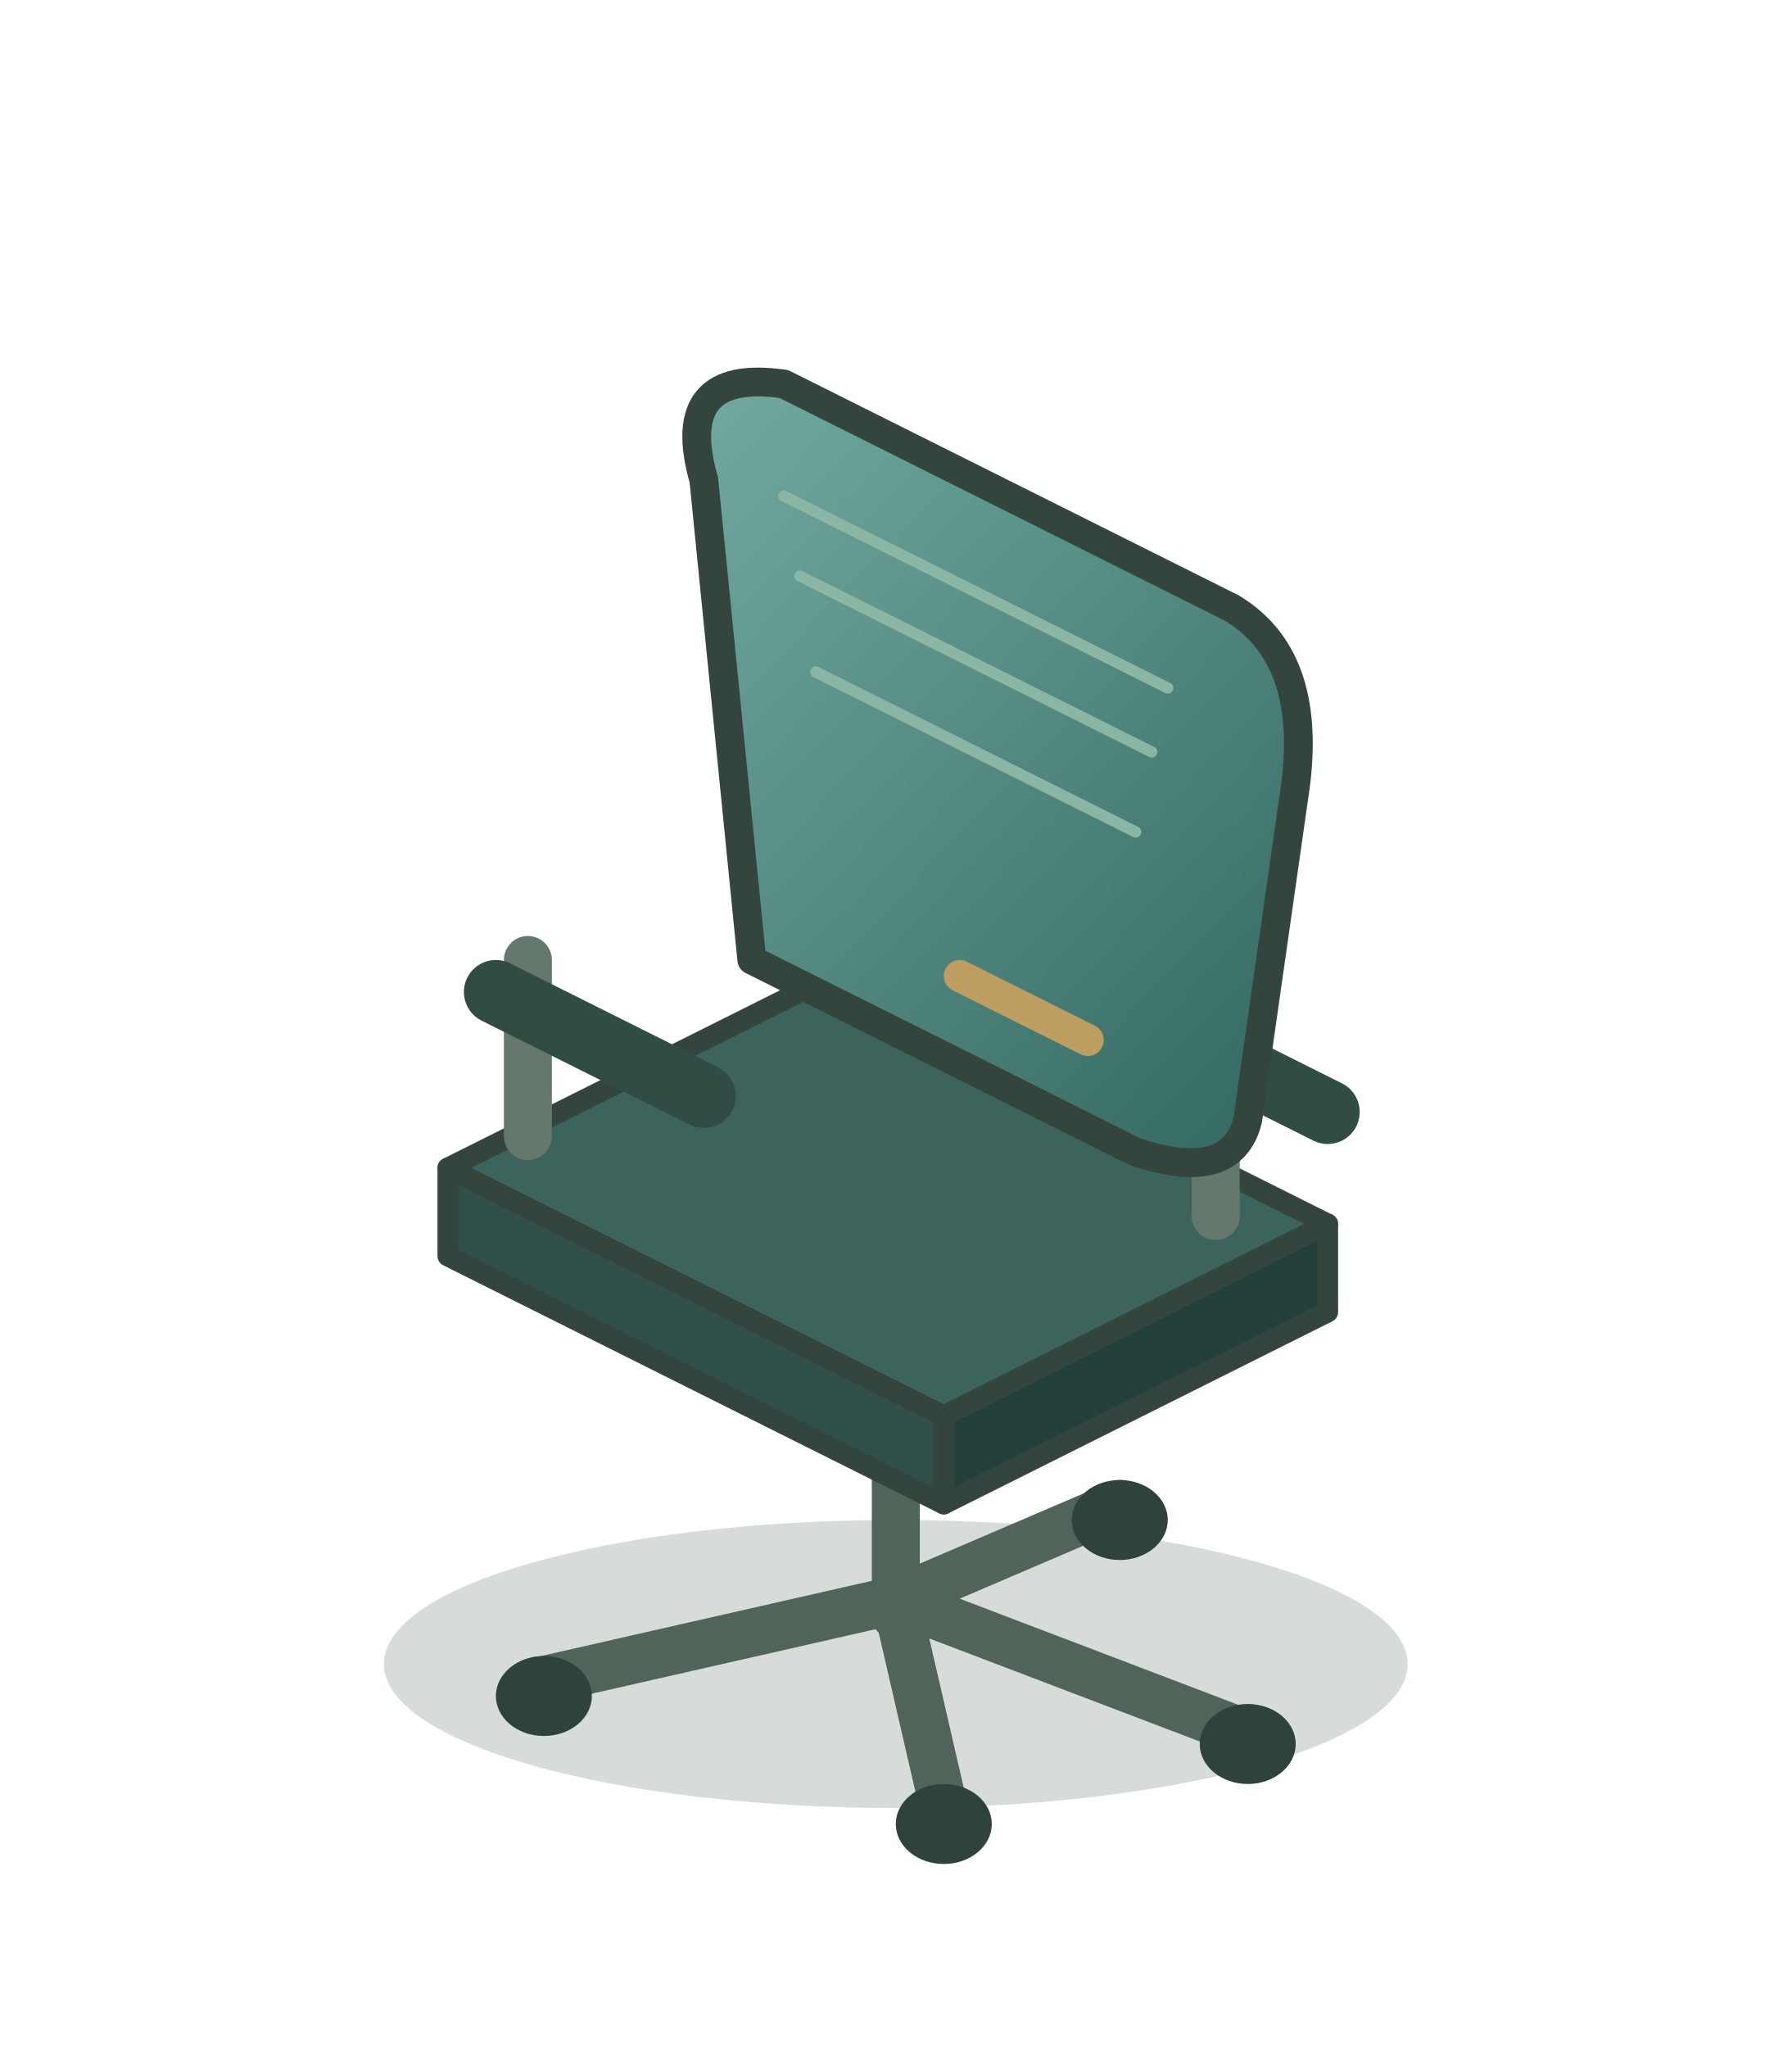
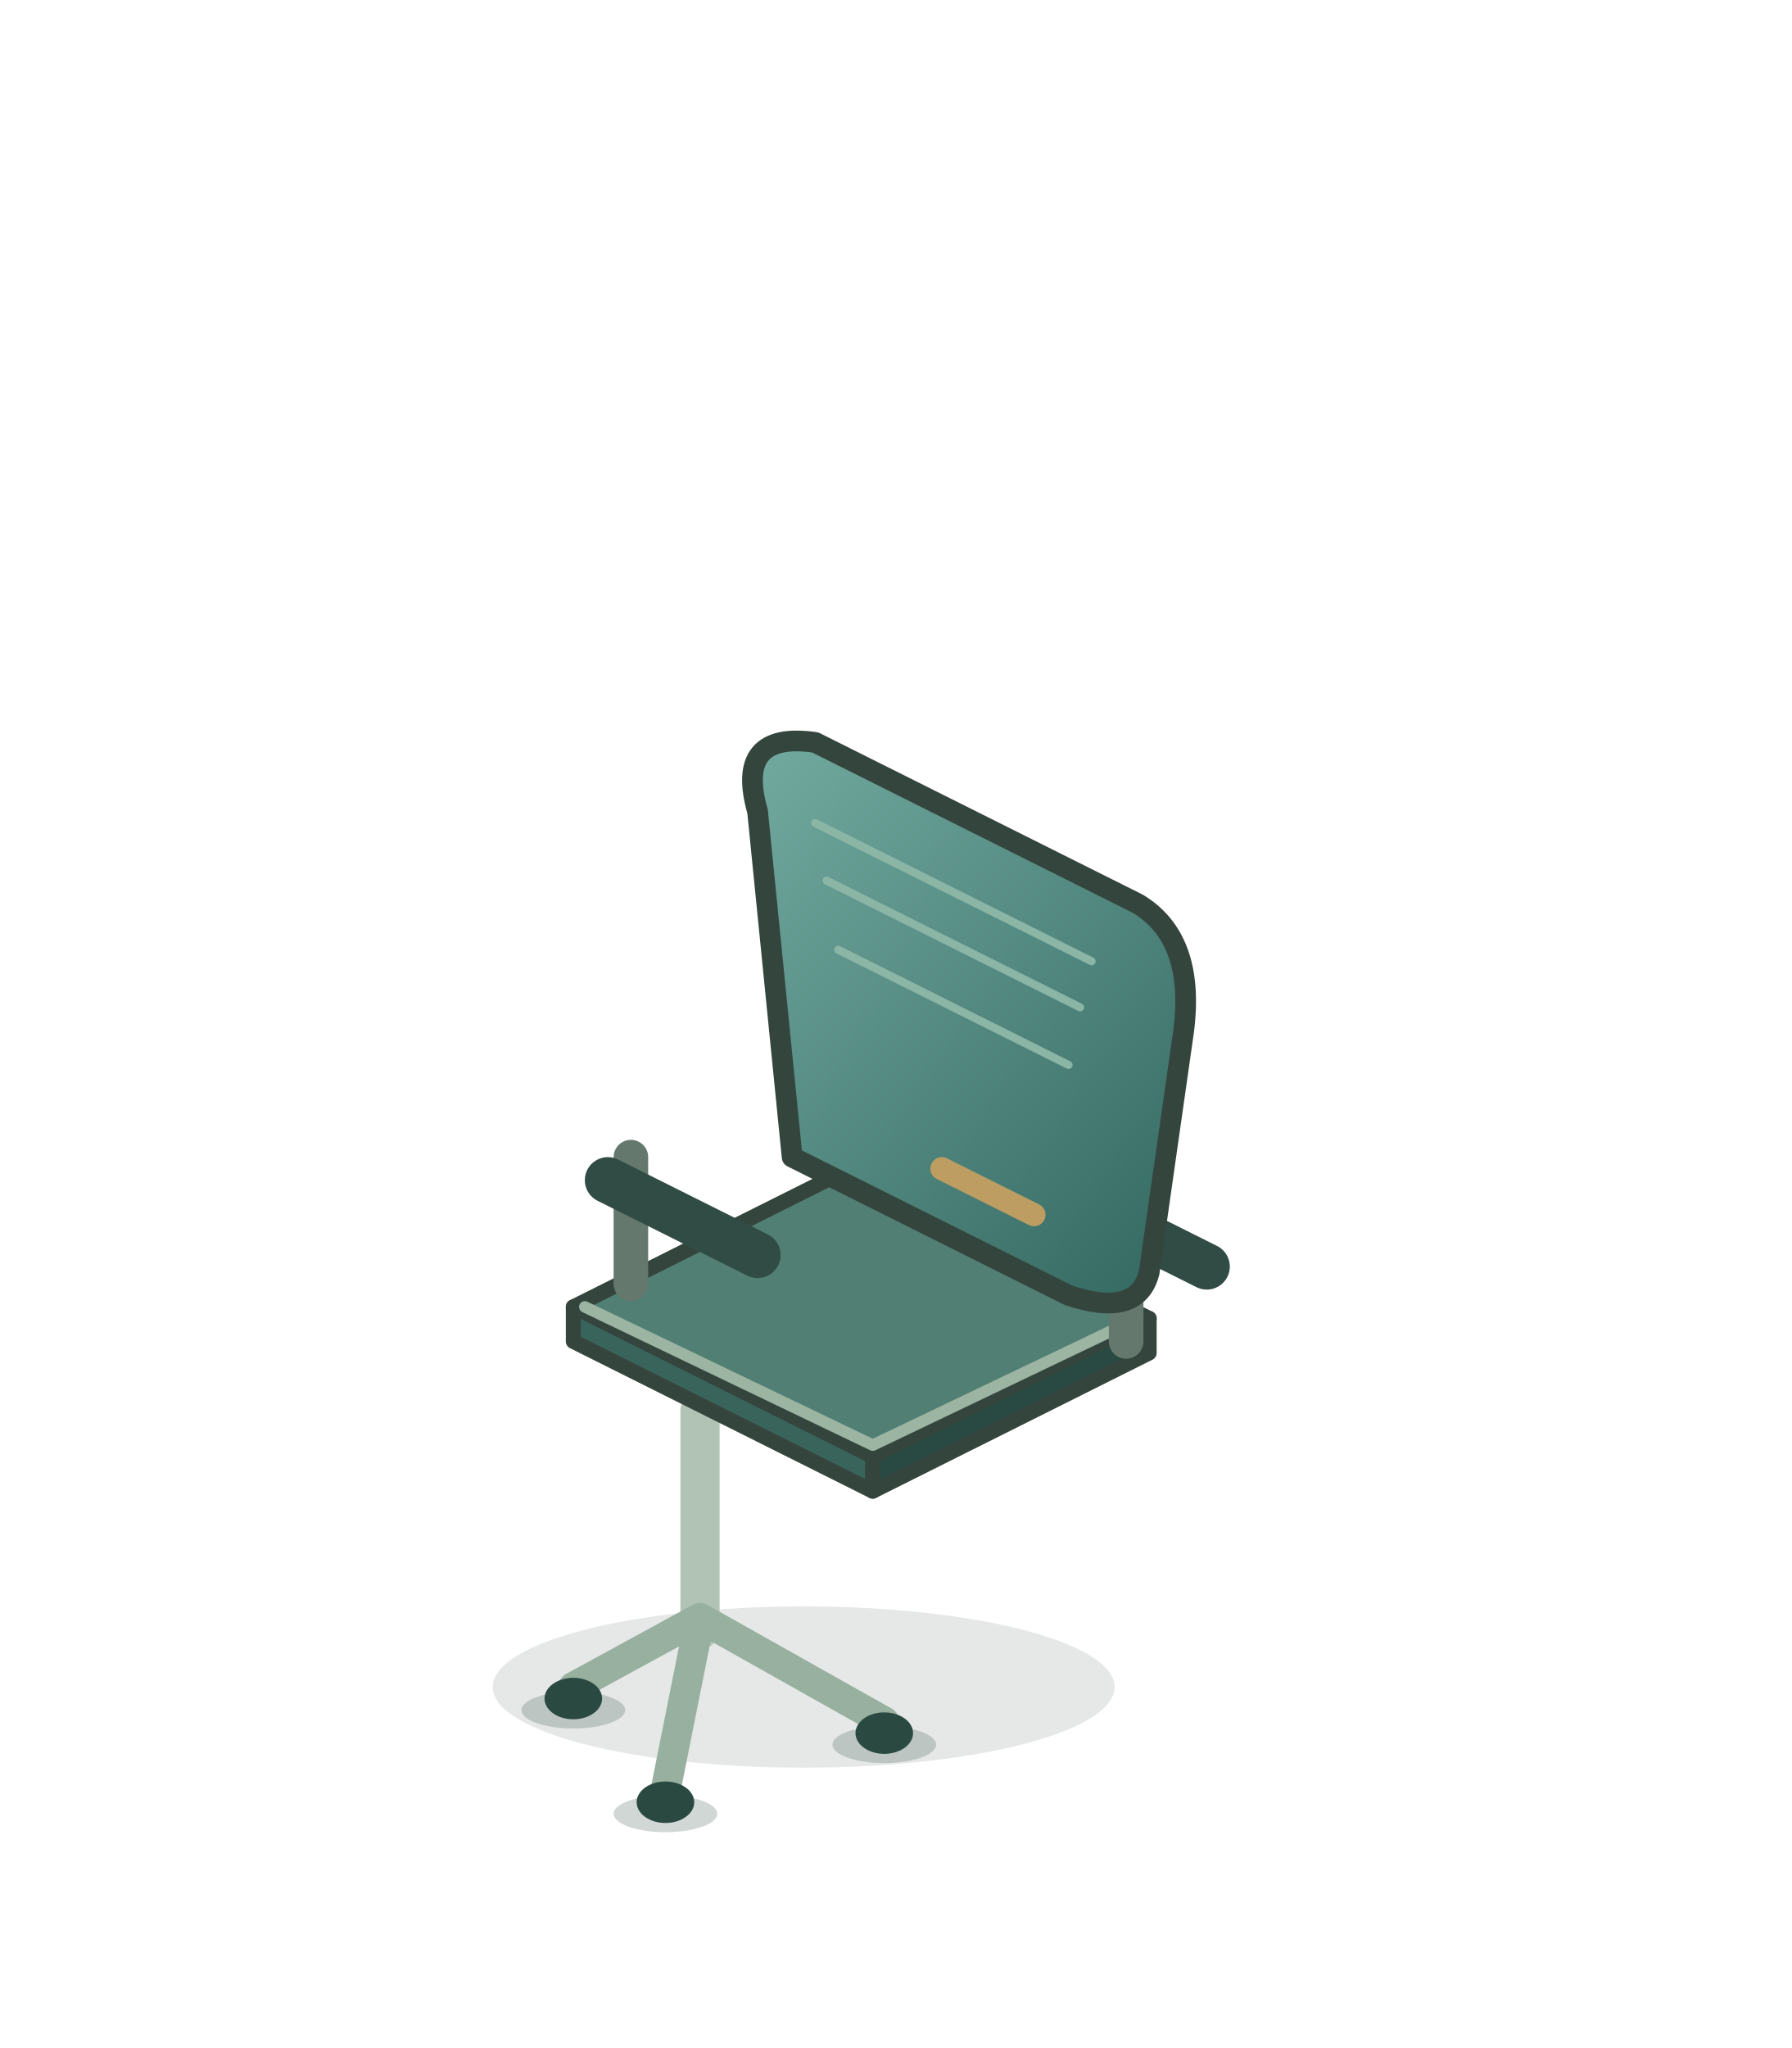
<svg xmlns="http://www.w3.org/2000/svg" width="112" height="128" viewBox="0 0 112 128">
  <defs>
    <linearGradient id="wood" x2="0.25" y2="1">
      <stop stop-color="#d7a364" />
      <stop offset="1" stop-color="#a06535" />
    </linearGradient>
    <linearGradient id="leaf" x2="1" y2="1">
      <stop stop-color="#95ba78" />
      <stop offset="1" stop-color="#3b7052" />
    </linearGradient>
    <linearGradient id="cloth" x2="0.8" y2="1">
      <stop stop-color="#73aaa0" />
      <stop offset="1" stop-color="#376d65" />
    </linearGradient>
    <linearGradient id="skin" x2="0.8" y2="1">
      <stop stop-color="#f7cba0" />
      <stop offset="1" stop-color="#d9906e" />
    </linearGradient>
    <linearGradient id="screen" x2="0.5" y2="1">
      <stop stop-color="#244b50" />
      <stop offset="1" stop-color="#142e35" />
    </linearGradient>
  </defs>
-   <ellipse cx="56" cy="104" rx="32" ry="9" fill="#243f35" opacity=".18" />
-   <path d="M56 81 L56 101 M56 100 L34 105 M56 100 L77 108 M56 100 L59 113 M56 100 L70 94" fill="none" stroke="#50645a" stroke-width="3" stroke-linecap="round" stroke-linejoin="round" />
-   <ellipse cx="34" cy="106" rx="3" ry="2.5" fill="#2e433c" />
-   <ellipse cx="78" cy="109" rx="3" ry="2.5" fill="#2e433c" />
-   <ellipse cx="59" cy="114" rx="3" ry="2.5" fill="#2e433c" />
-   <ellipse cx="70" cy="95" rx="3" ry="2.5" fill="#2e433c" />
-   <polygon points="28,73 52,61 83,76.5 59,88.5" fill="#3d645c" stroke="#34453e" stroke-width="1.3" stroke-linejoin="round" />
-   <polygon points="28,73 59,88.5 59,94 28,78.5" fill="#304f49" stroke="#34453e" stroke-width="1.3" stroke-linejoin="round" />
-   <polygon points="59,88.5 83,76.5 83,82 59,94" fill="#233f39" stroke="#34453e" stroke-width="1.3" stroke-linejoin="round" />
-   <path d="M33 71 L33 60 M76 76 L76 65" fill="none" stroke="#64786d" stroke-width="3" stroke-linecap="round" stroke-linejoin="round" />
-   <path d="M31 62 l13 6.5 M70 63 l13 6.5" fill="none" stroke="#314c44" stroke-width="4" stroke-linecap="round" stroke-linejoin="round" />
-   <path d="M44 30 Q42 23 49 24 L77 38 Q82 41 81 49 L78 70 Q77 74 71 72 L47 60 Z" fill="url(#cloth)" stroke="#34453e" stroke-width="1.8" stroke-linecap="round" stroke-linejoin="round" />
-   <path d="M49 31 L73 43 M50 36 L72 47 M51 42 L71 52" fill="none" stroke="#8bb5a5" stroke-width="0.7" stroke-linecap="round" stroke-linejoin="round" />
-   <path d="M60 61 l8 4" fill="none" stroke="#bd9d61" stroke-width="2" stroke-linecap="round" stroke-linejoin="round" />
+   <g transform="translate(56 104) scale(.72) translate(-56 -104)">
+     <ellipse cx="48" cy="106" rx="27" ry="7" fill="#213d35" opacity=".12" />
+     <path d="M39 82 L39 101" fill="none" stroke="#b0c3b4" stroke-width="3.4" stroke-linecap="round" stroke-linejoin="round" />
+     <path d="M39 100 L28 106 M39 100 L55 109 M39 100 L36 115" fill="none" stroke="#98b0a0" stroke-width="2.6" stroke-linecap="round" stroke-linejoin="round" />
+     <ellipse cx="28" cy="108" rx="4.5" ry="1.6" fill="#17362d" opacity=".2" />
+     <ellipse cx="28" cy="107" rx="2.5" ry="1.8" fill="#2a4941" />
+     <ellipse cx="55" cy="111" rx="4.5" ry="1.6" fill="#17362d" opacity=".2" />
+     <ellipse cx="55" cy="110" rx="2.5" ry="1.8" fill="#2a4941" />
+     <ellipse cx="36" cy="117" rx="4.5" ry="1.6" fill="#17362d" opacity=".2" />
+     <ellipse cx="36" cy="116" rx="2.5" ry="1.8" fill="#2a4941" />
+     <polygon points="28,73 52,61 78,74 54,86" fill="#527f74" stroke="#34453e" stroke-width="1.3" stroke-linejoin="round" />
+     <polygon points="28,73 54,86 54,89 28,76" fill="#39645c" stroke="#34453e" stroke-width="1.3" stroke-linejoin="round" />
+     <polygon points="54,86 78,74 78,77 54,89" fill="#284a43" stroke="#34453e" stroke-width="1.3" stroke-linejoin="round" />
+     <path d="M29 73 L54 85 L77 74" fill="none" stroke="#9bb5a2" stroke-width="1" stroke-linecap="round" stroke-linejoin="round" />
+     <path d="M33 71 L33 60 M76 76 L76 65" fill="none" stroke="#64786d" stroke-width="3" stroke-linecap="round" stroke-linejoin="round" />
+     <path d="M31 62 l13 6.5 M70 63 l13 6.5" fill="none" stroke="#314c44" stroke-width="4" stroke-linecap="round" stroke-linejoin="round" />
+     <path d="M44 30 Q42 23 49 24 L77 38 Q82 41 81 49 L78 70 Q77 74 71 72 L47 60 Z" fill="url(#cloth)" stroke="#34453e" stroke-width="1.8" stroke-linecap="round" stroke-linejoin="round" />
+     <path d="M49 31 L73 43 M50 36 L72 47 M51 42 L71 52" fill="none" stroke="#8bb5a5" stroke-width="0.7" stroke-linecap="round" stroke-linejoin="round" />
+     <path d="M60 61 l8 4" fill="none" stroke="#bd9d61" stroke-width="2" stroke-linecap="round" stroke-linejoin="round" />
+   </g>
</svg>
